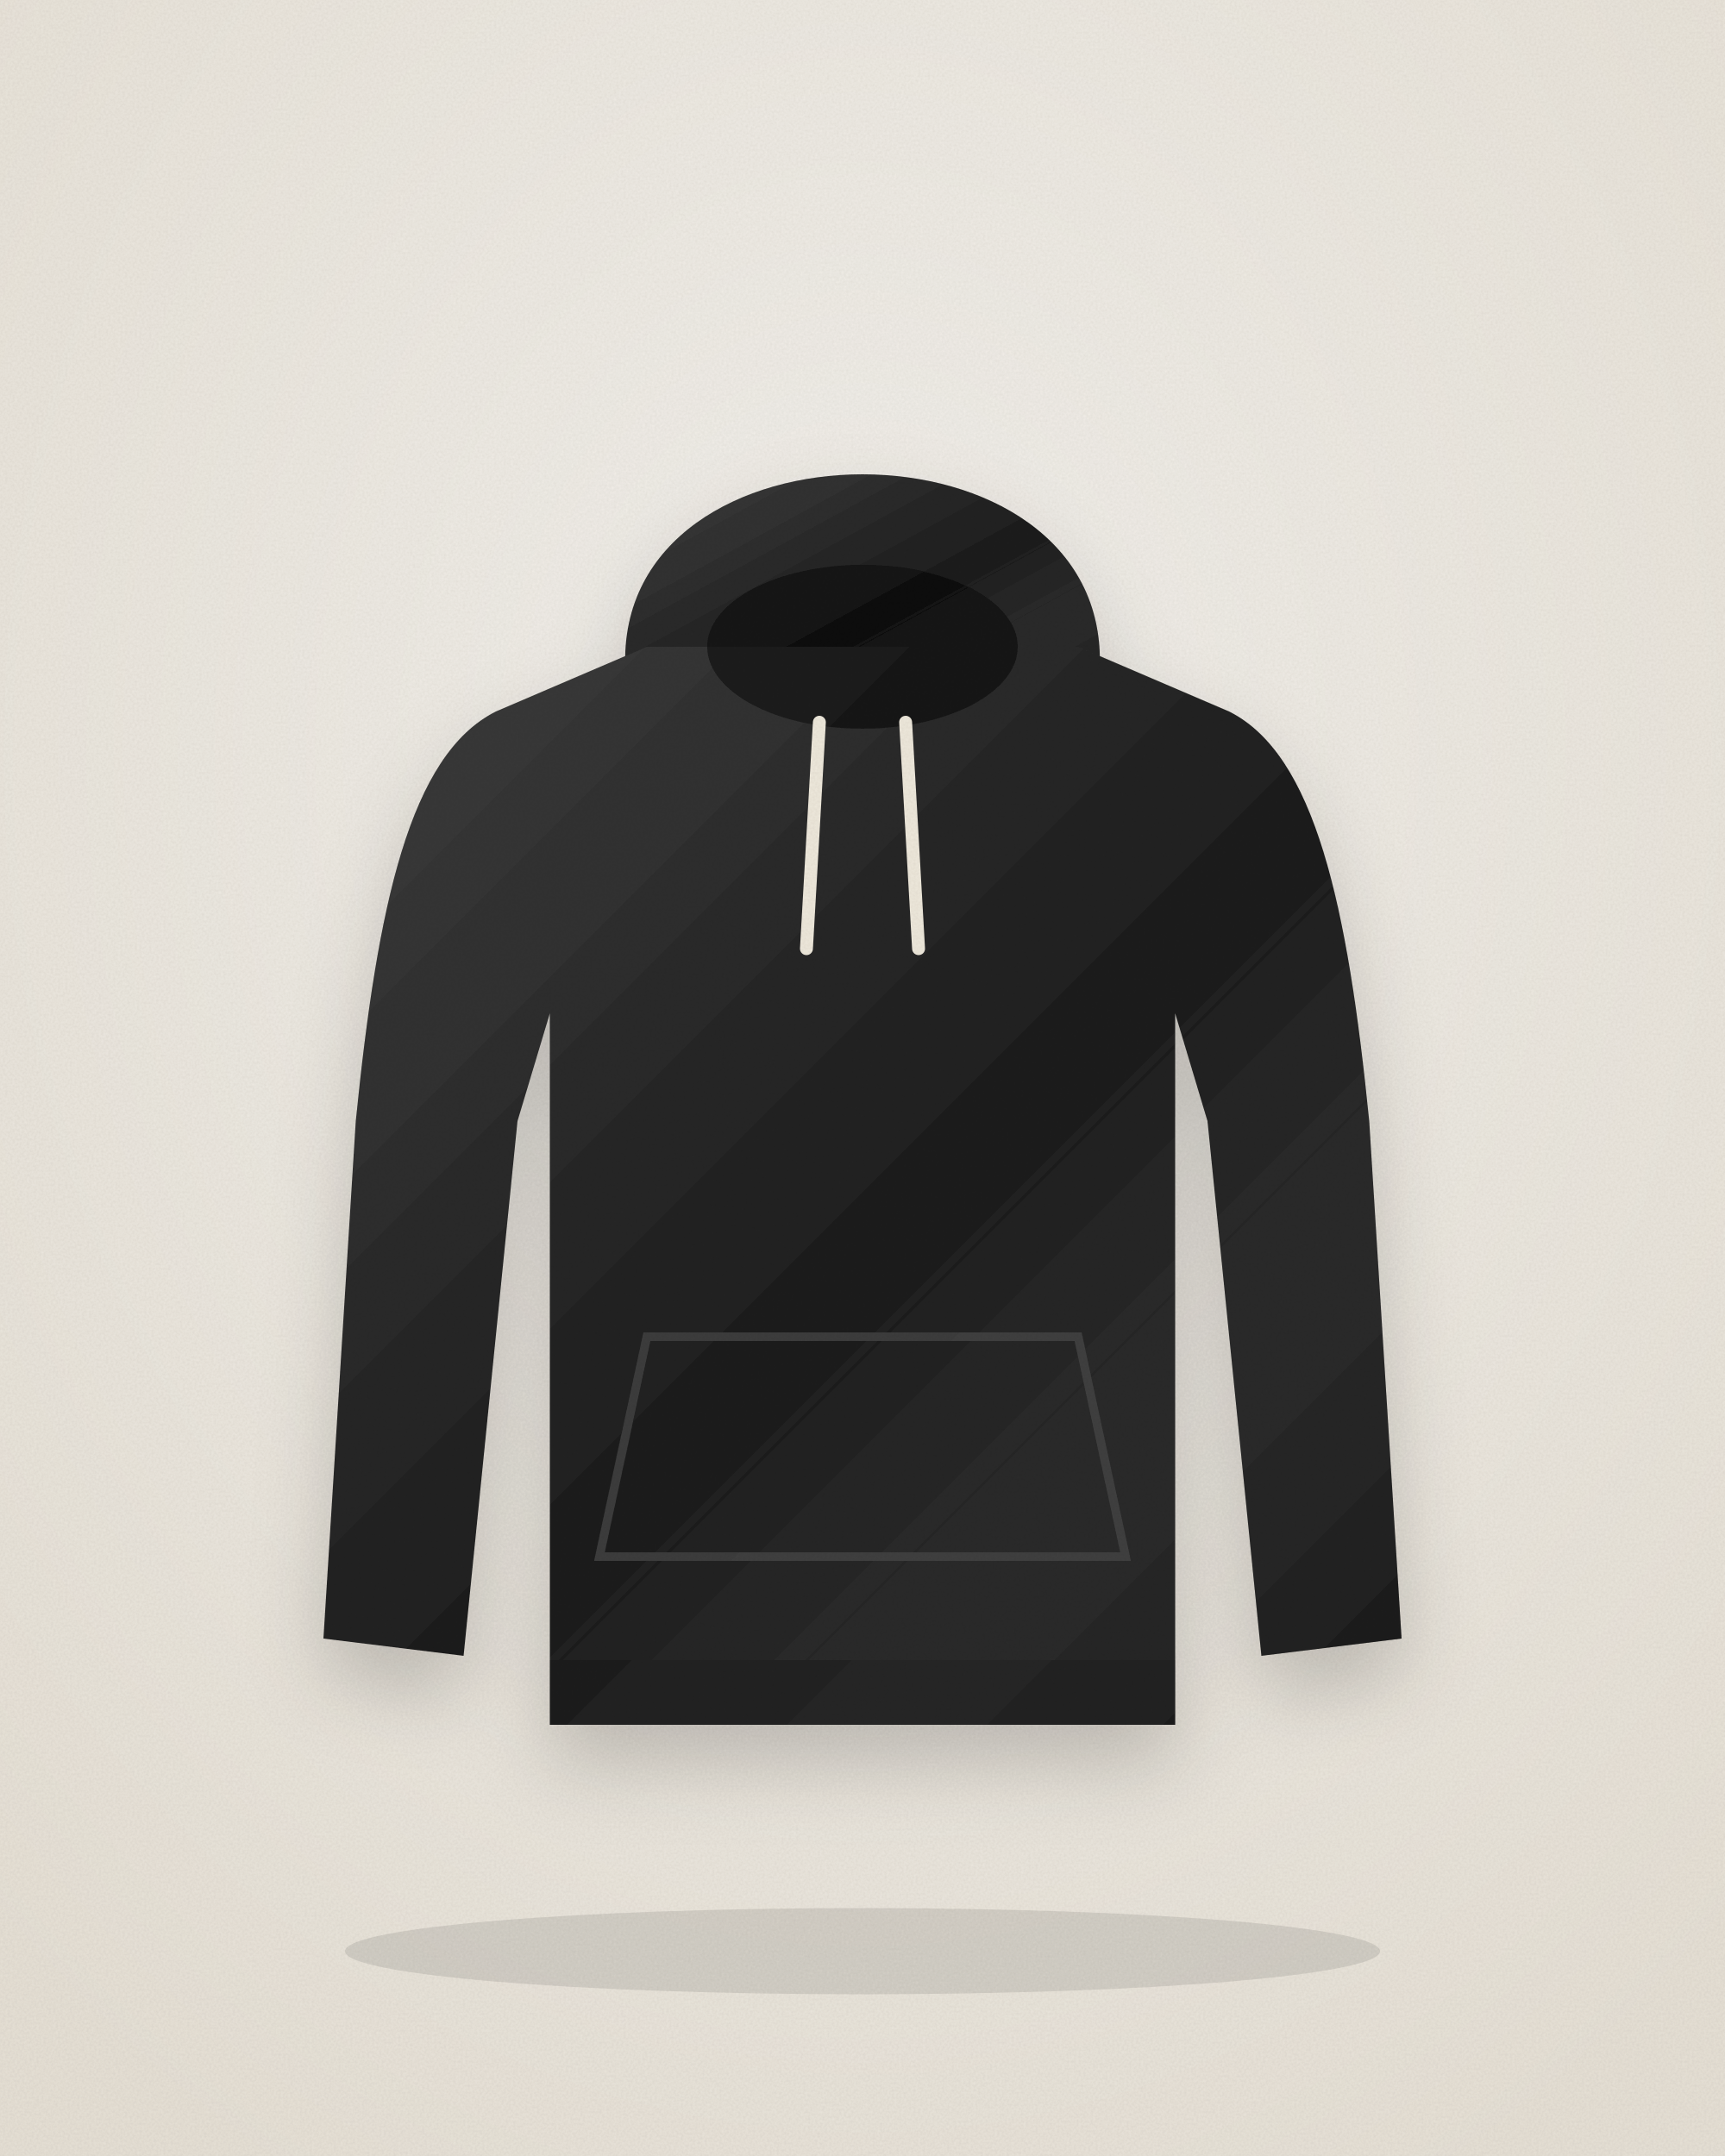
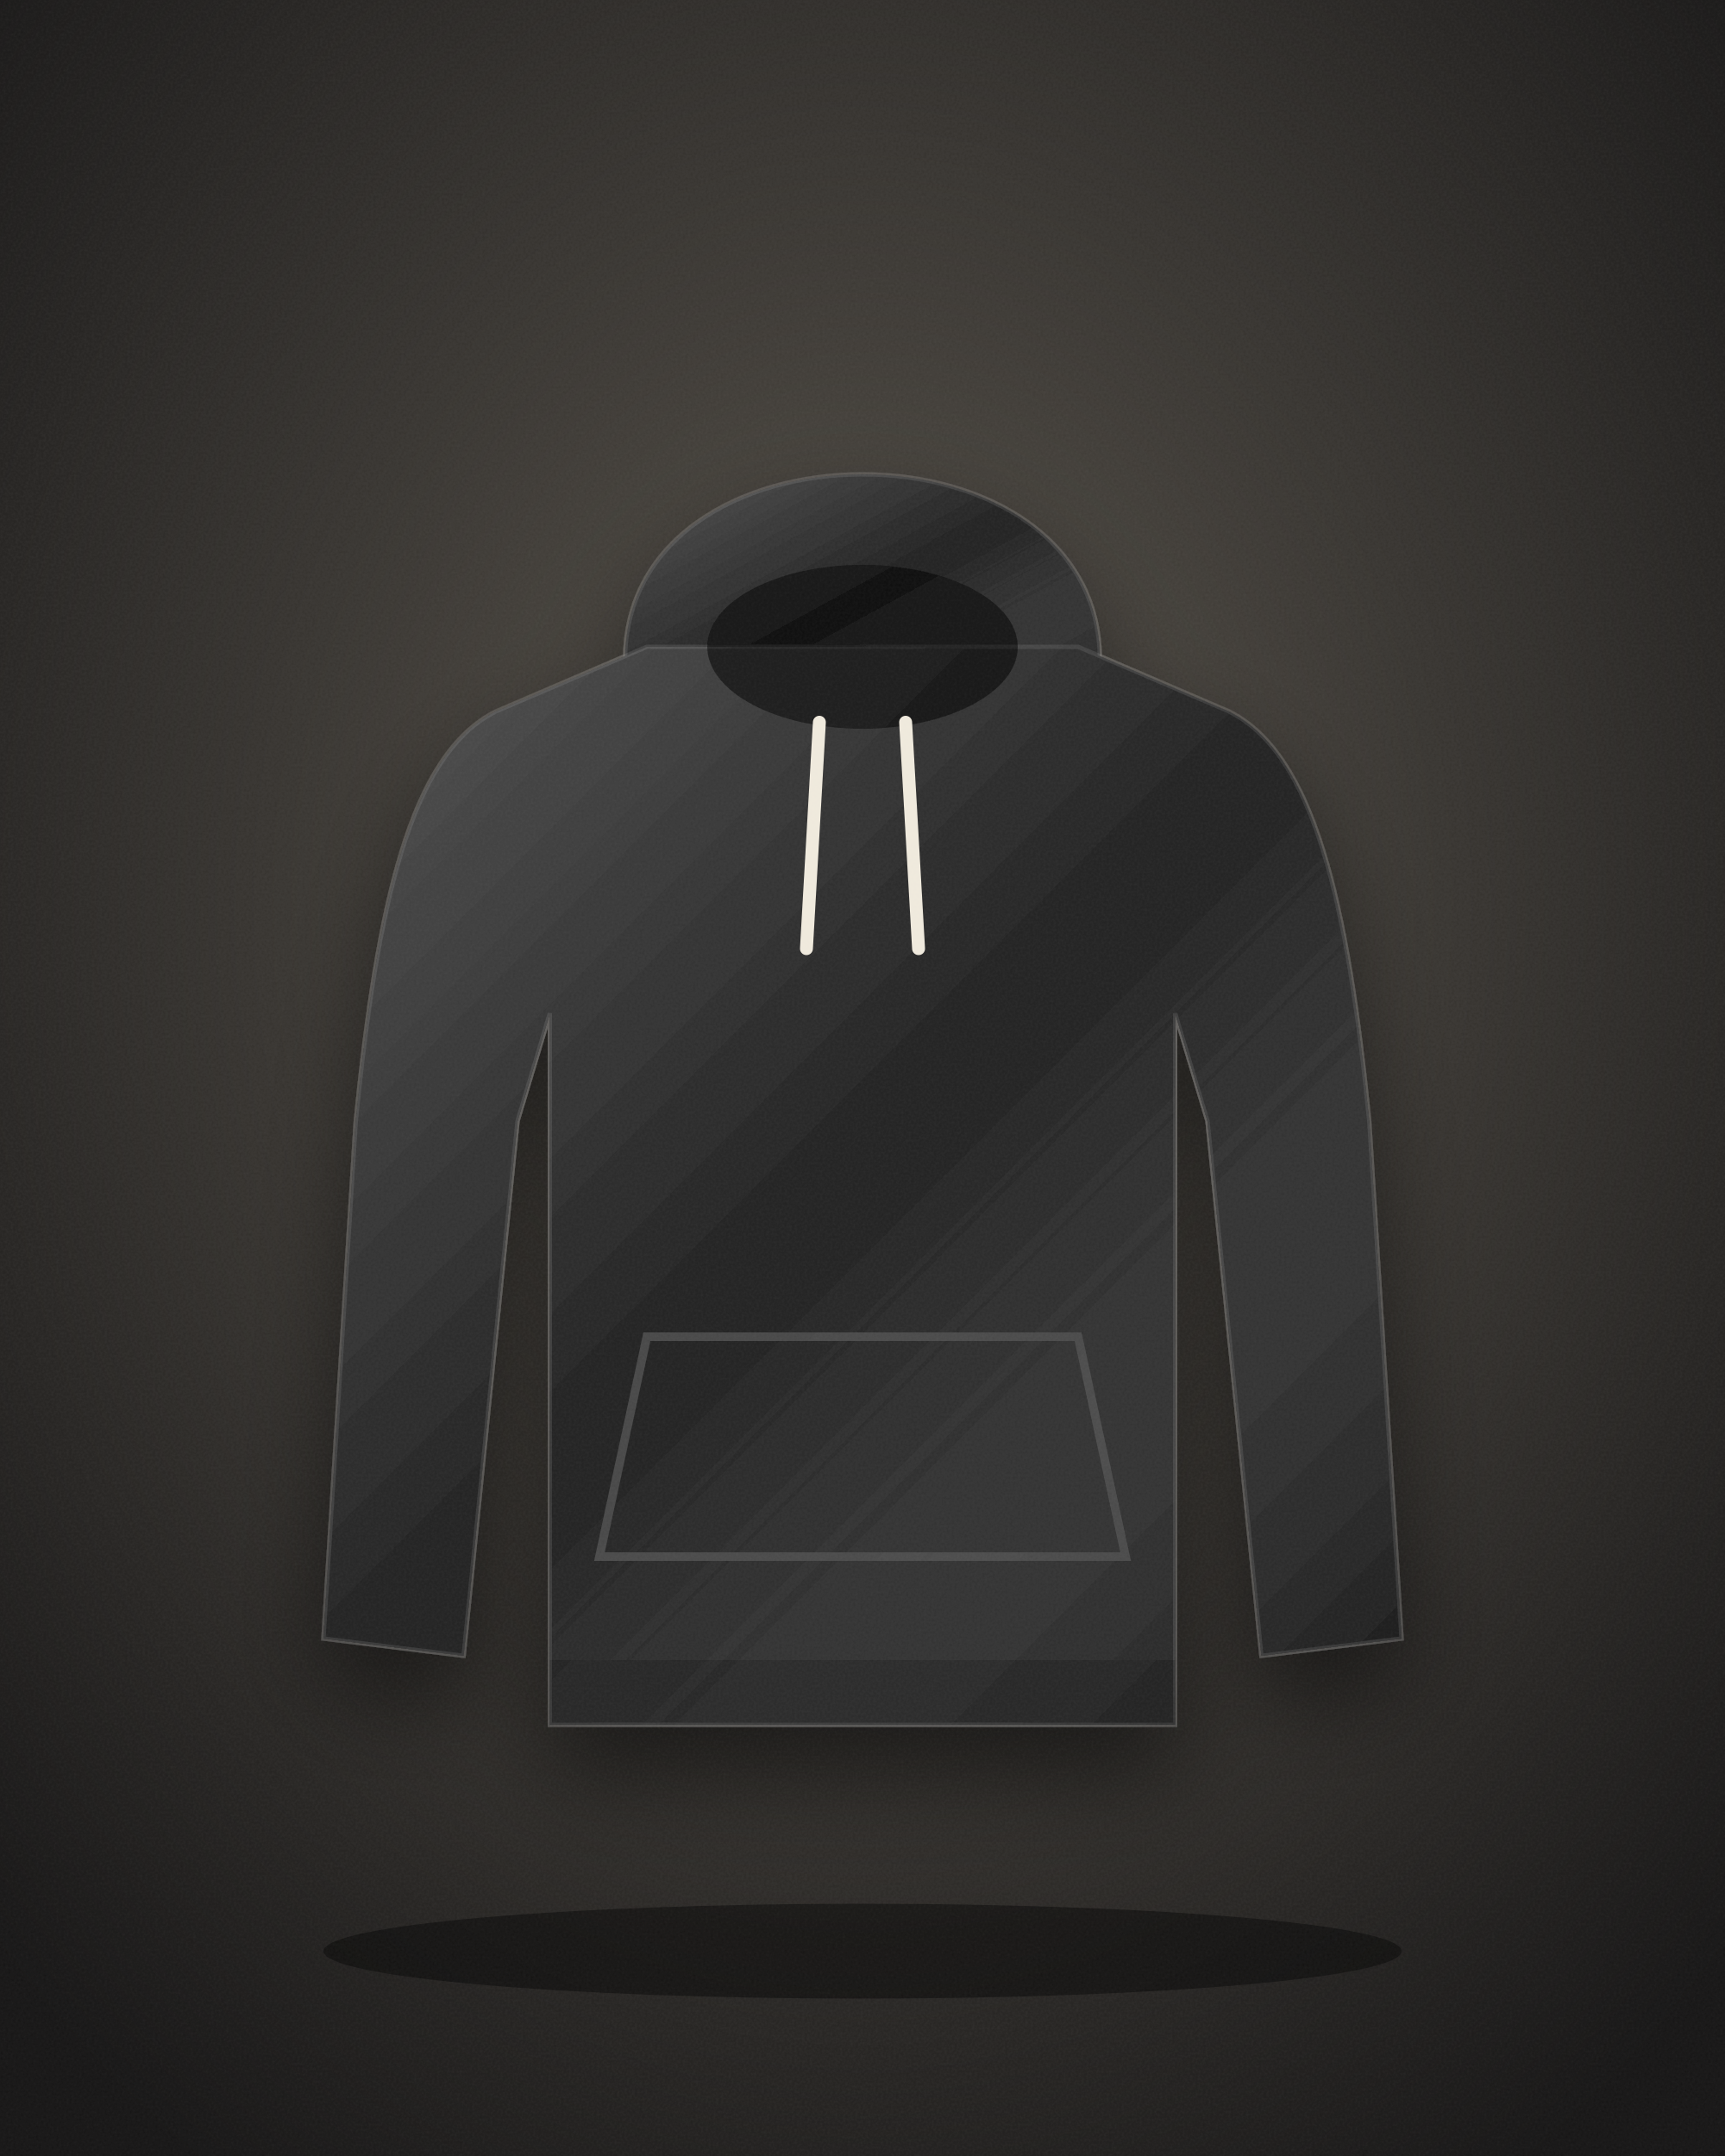
<svg xmlns="http://www.w3.org/2000/svg" viewBox="0 0 800 1000" width="800" height="1000">
  <defs>
-     <radialGradient id="foco" cx="50%" cy="35%" r="75%">
-       <stop offset="0" stop-color="#fff" stop-opacity=".55" />
-       <stop offset="1" stop-color="#fff" stop-opacity="0" />
+     <radialGradient id="foco" cx="50%" cy="42%" r="70%">
+       <stop offset="0" stop-color="#57524a" />
+       <stop offset="1" stop-color="#151414" />
    </radialGradient>
    <linearGradient id="luz" x1="0" y1="0" x2="1" y2="1">
-       <stop offset="0" stop-color="#fff" stop-opacity=".16" />
-       <stop offset=".55" stop-color="#fff" stop-opacity="0" />
-       <stop offset="1" stop-color="#000" stop-opacity=".28" />
+       <stop offset="0" stop-color="#fff" stop-opacity=".22" />
+       <stop offset=".5" stop-color="#fff" stop-opacity="0" />
+       <stop offset="1" stop-color="#000" stop-opacity=".35" />
    </linearGradient>
    <filter id="grano">
-       <feTurbulence type="fractalNoise" baseFrequency=".9" numOctaves="2" stitchTiles="stitch" />
-       <feColorMatrix values="0 0 0 0 0  0 0 0 0 0  0 0 0 0 0  0 0 0 .06 0" />
+       <feTurbulence type="fractalNoise" baseFrequency=".85" numOctaves="2" stitchTiles="stitch" />
+       <feColorMatrix values="0 0 0 0 1  0 0 0 0 1  0 0 0 0 1  0 0 0 .05 0" />
    </filter>
    <filter id="sombra" x="-20%" y="-20%" width="140%" height="140%">
-       <feDropShadow dx="0" dy="18" stdDeviation="18" flood-color="#000" flood-opacity=".18" />
+       <feDropShadow dx="0" dy="22" stdDeviation="22" flood-color="#000" flood-opacity=".55" />
    </filter>
  </defs>
-   <rect width="800" height="1000" fill="#e7e1d6" />
  <rect width="800" height="1000" fill="url(#foco)" />
-   <ellipse cx="400" cy="905" rx="240" ry="20" fill="#000" opacity=".10" />
+   <ellipse cx="400" cy="905" rx="250" ry="22" fill="#000" opacity=".45" />
  <g filter="url(#sombra)">
-     <path d="M290 310 C285 190 515 190 510 310 C470 350 330 350 290 310 Z" fill="#1c1c1c" />
+     <path d="M290 310 C285 190 515 190 510 310 C470 350 330 350 290 310 Z" fill="#202020" />
    <path d="M290 310 C285 190 515 190 510 310 C470 350 330 350 290 310 Z" fill="url(#luz)" />
-     <path d="M300 300 L230 330 C190 350 175 420 165 520 L150 760 L215 768 L240 520 L255 470 L255 800 L545 800 L545 470 L560 520 L585 768 L650 760 L635 520 C625 420 610 350 570 330 L500 300 Z" fill="#1c1c1c" />
+     <path d="M290 310 C285 190 515 190 510 310 C470 350 330 350 290 310 Z" fill="none" stroke="#fff" stroke-opacity=".10" stroke-width="2" />
+     <path d="M300 300 L230 330 C190 350 175 420 165 520 L150 760 L215 768 L240 520 L255 470 L255 800 L545 800 L545 470 L560 520 L585 768 L650 760 L635 520 C625 420 610 350 570 330 L500 300 Z" fill="#202020" />
    <path d="M300 300 L230 330 C190 350 175 420 165 520 L150 760 L215 768 L240 520 L255 470 L255 800 L545 800 L545 470 L560 520 L585 768 L650 760 L635 520 C625 420 610 350 570 330 L500 300 Z" fill="url(#luz)" />
-     <ellipse cx="400" cy="300" rx="72" ry="38" fill="#000" opacity=".45" />
-     <path d="M300 620 L500 620 L522 722 L278 722 Z" fill="none" stroke="#4a4a4a" stroke-width="4" opacity=".7" />
-     <rect x="255" y="770" width="290" height="30" fill="#000" opacity=".12" />
+     <path d="M300 300 L230 330 C190 350 175 420 165 520 L150 760 L215 768 L240 520 L255 470 L255 800 L545 800 L545 470 L560 520 L585 768 L650 760 L635 520 C625 420 610 350 570 330 L500 300 Z" fill="none" stroke="#fff" stroke-opacity=".10" stroke-width="2" />
+     <ellipse cx="400" cy="300" rx="72" ry="38" fill="#000" opacity=".5" />
+     <path d="M300 620 L500 620 L522 722 L278 722 Z" fill="none" stroke="#555" stroke-width="4" opacity=".7" />
+     <rect x="255" y="770" width="290" height="30" fill="#000" opacity=".15" />
    <path d="M380 335 L374 440 M420 335 L426 440" stroke="#efe9dc" stroke-width="6" stroke-linecap="round" />
  </g>
  <rect width="800" height="1000" filter="url(#grano)" />
</svg>
